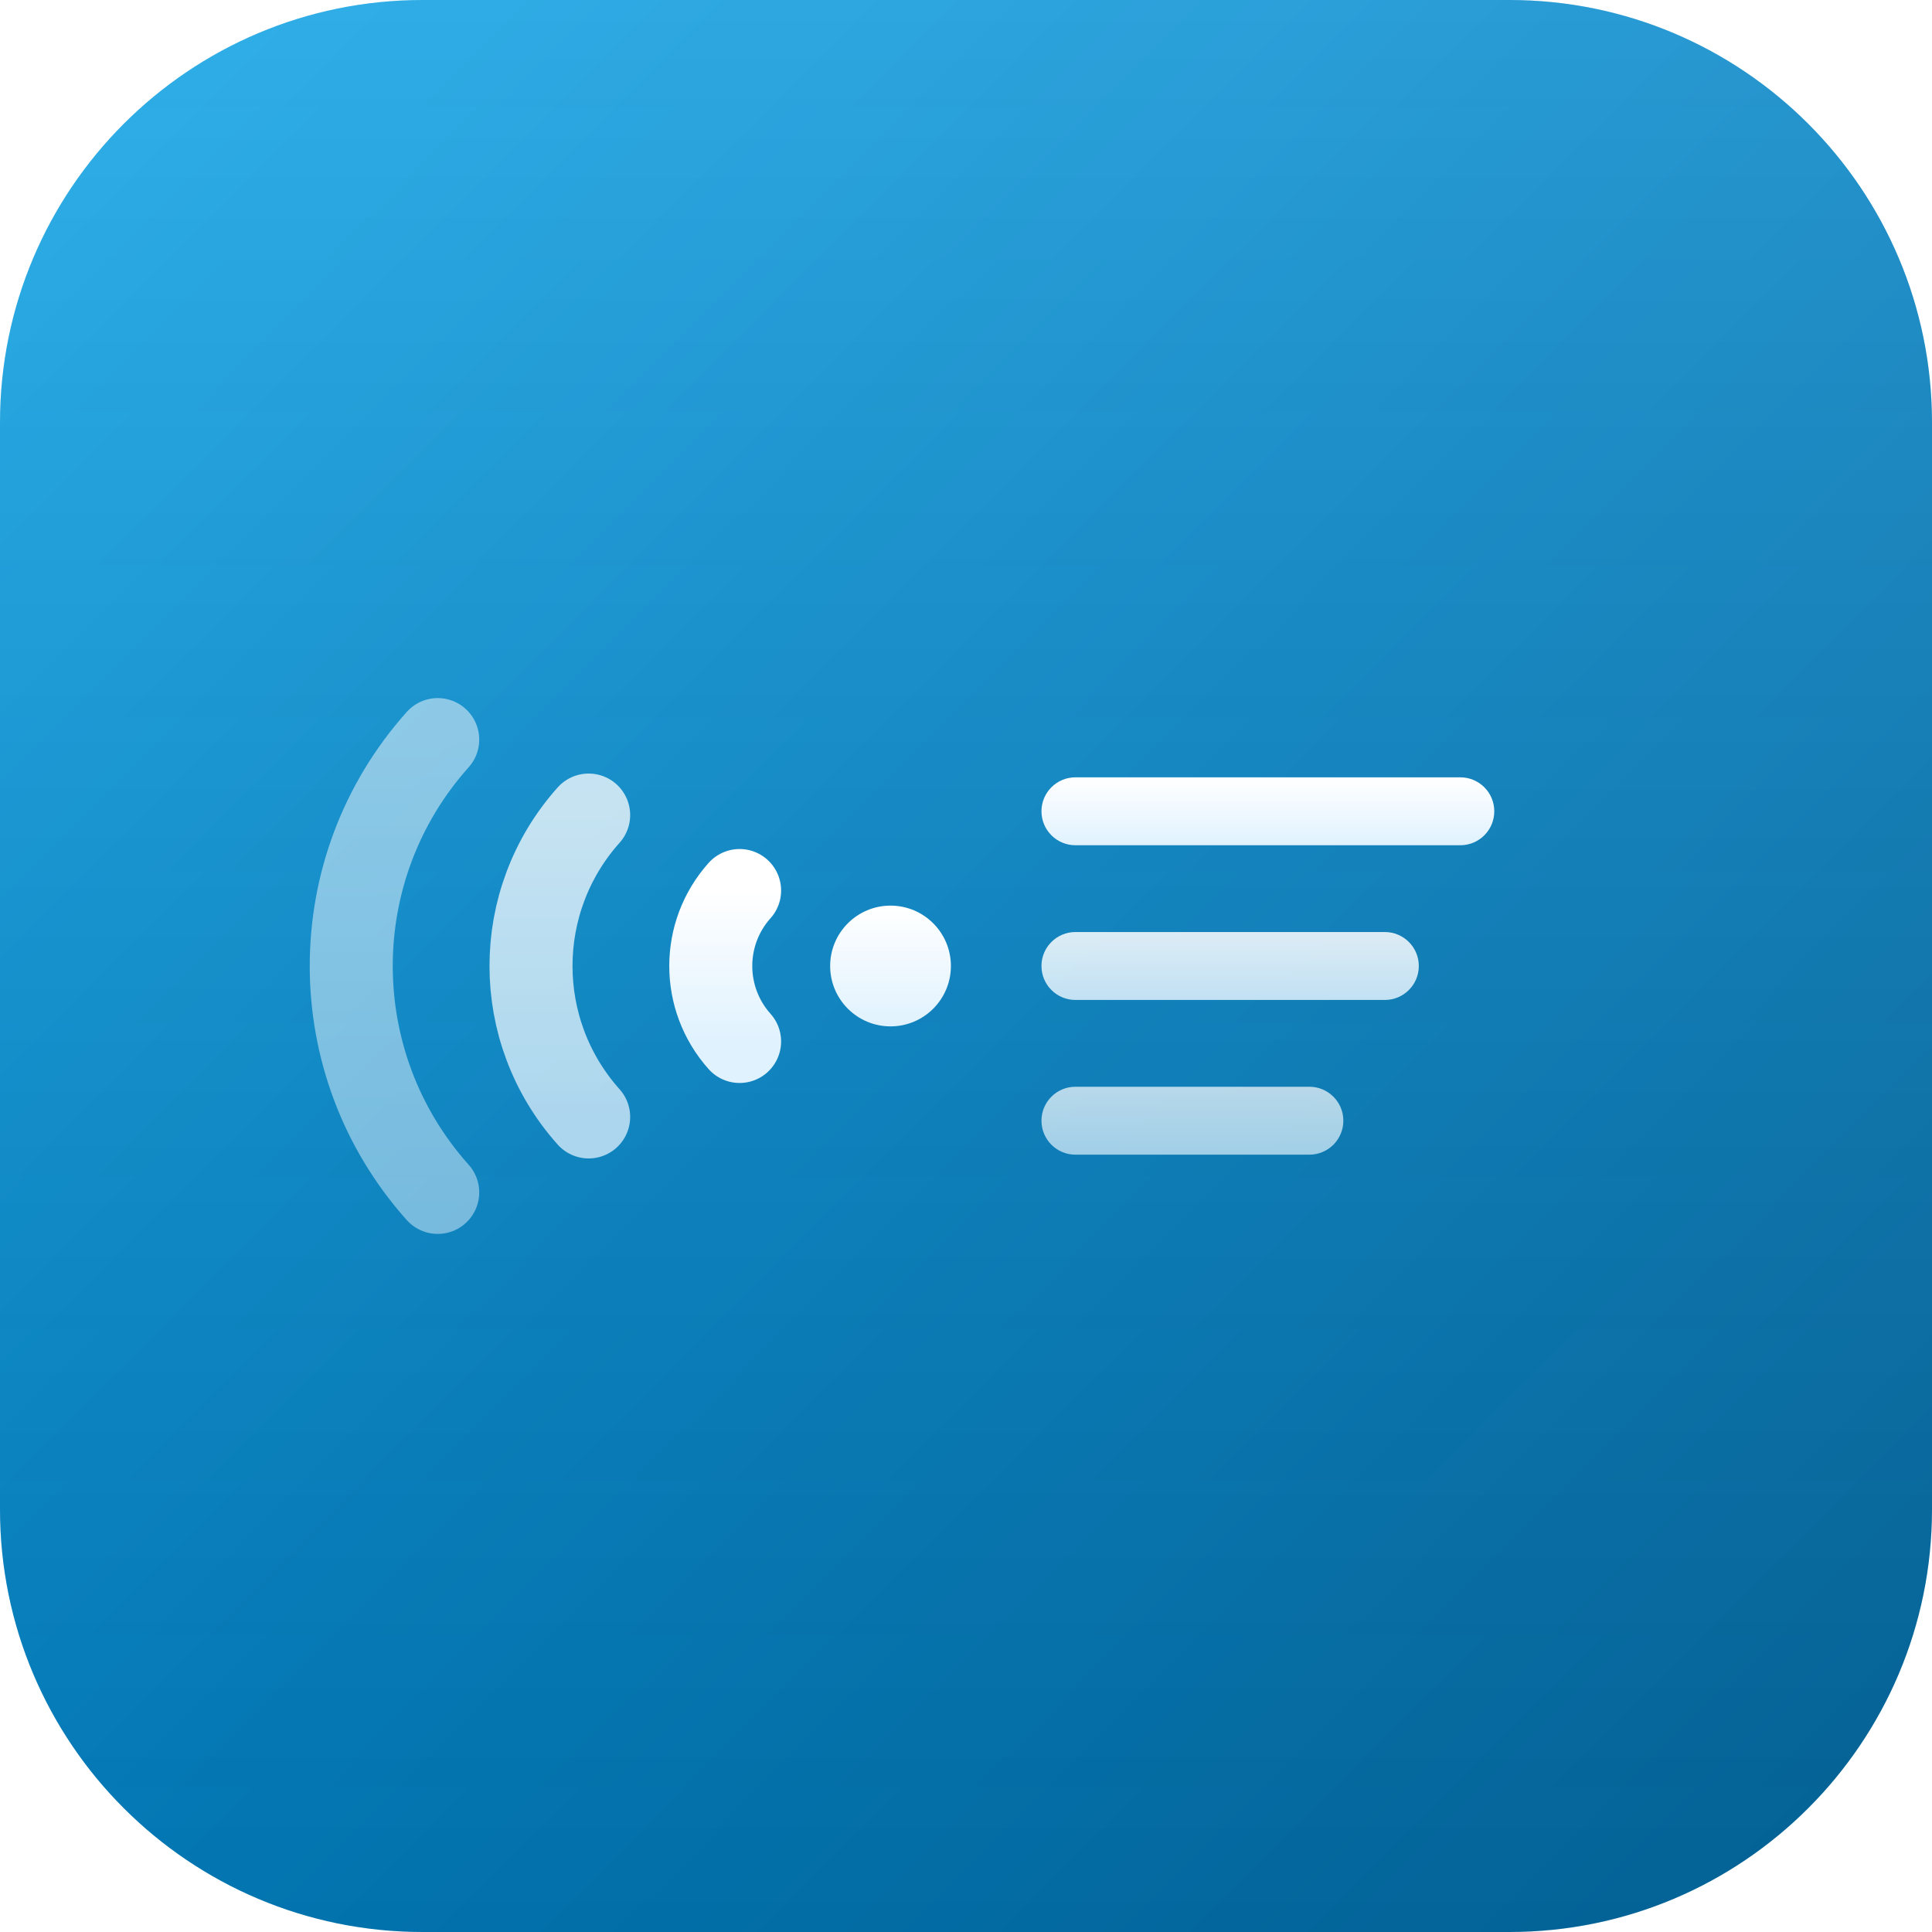
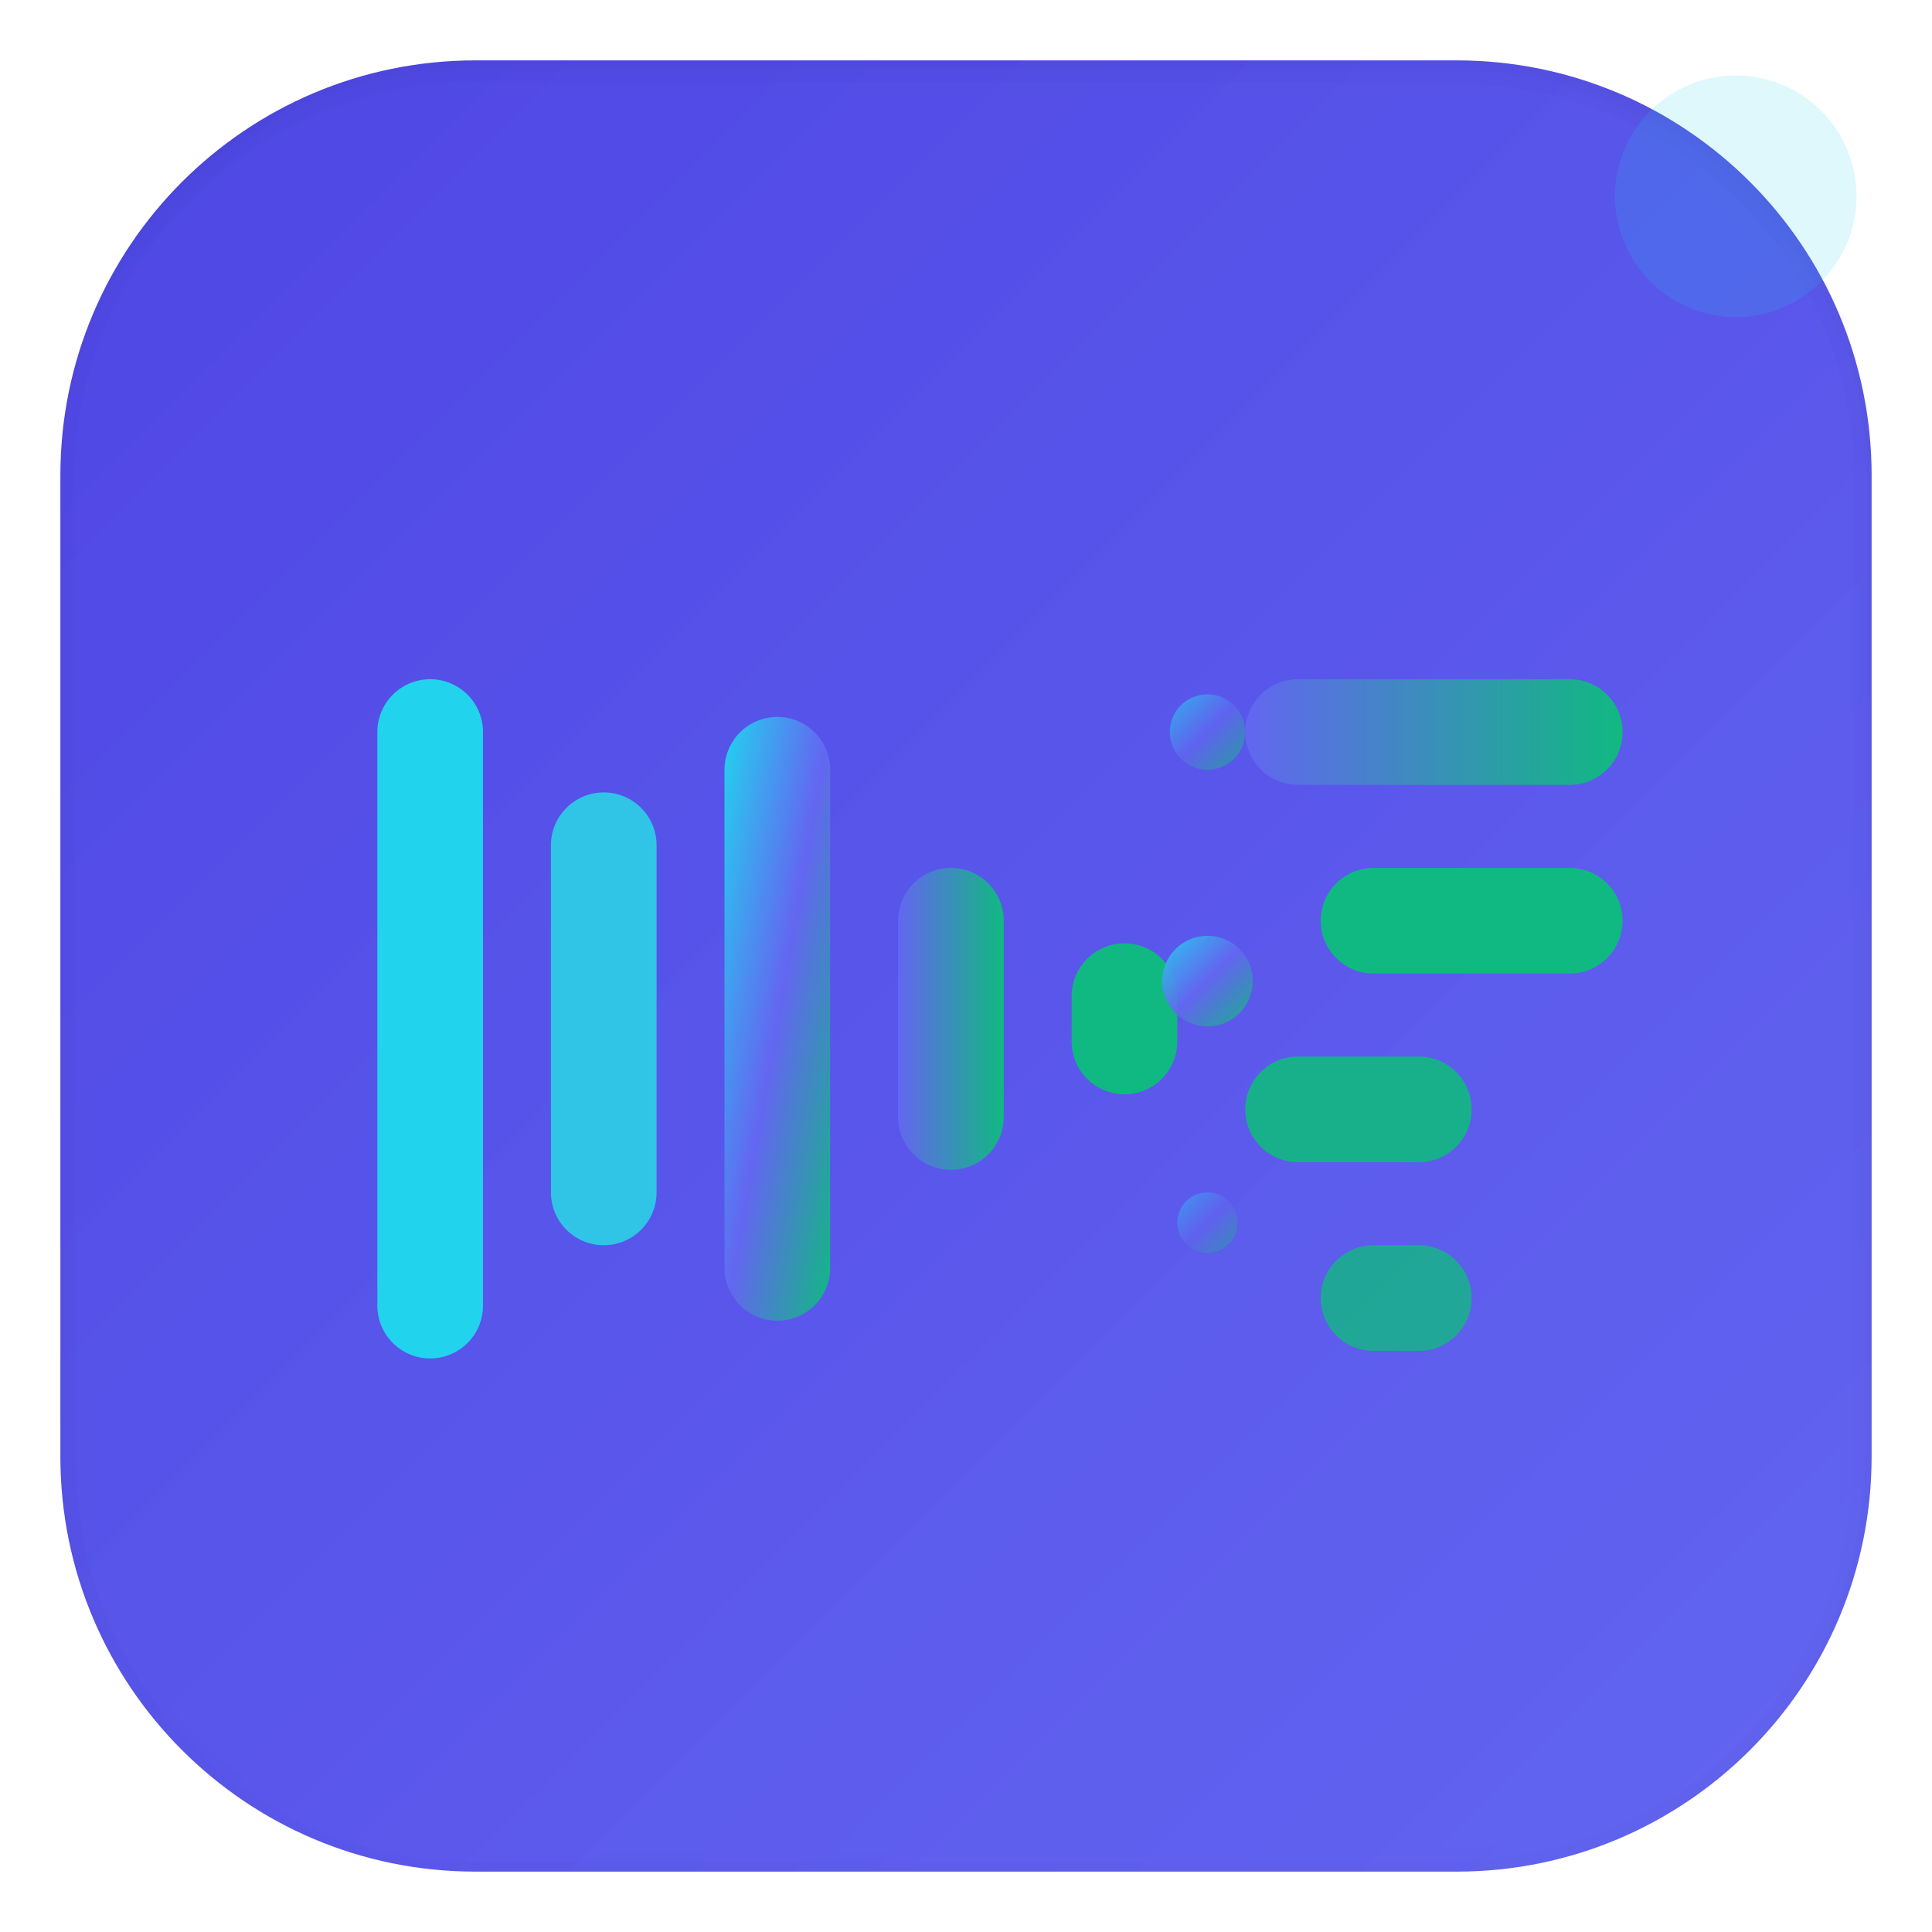
- <svg xmlns="http://www.w3.org/2000/svg" width="1024" height="1024" viewBox="0 0 1024 1024" fill="none">
+ <svg xmlns="http://www.w3.org/2000/svg" width="1024" height="1024" viewBox="0 0 1024 1024">
  <defs>
    <linearGradient id="bgGradient" x1="0%" y1="0%" x2="100%" y2="100%">
-       <stop offset="0%" stop-color="#0EA5E9" />
-       <stop offset="50%" stop-color="#0284C7" />
-       <stop offset="100%" stop-color="#0369A1" />
+       <stop offset="0%" stop-color="#4F46E5" />
+       <stop offset="100%" stop-color="#6366F1" />
    </linearGradient>
-     <linearGradient id="innerGlow" x1="0%" y1="0%" x2="0%" y2="100%">
-       <stop offset="0%" stop-color="rgba(255,255,255,0.15)" />
-       <stop offset="100%" stop-color="rgba(0,0,0,0.1)" />
+     <linearGradient id="waveGradient" x1="0%" y1="50%" x2="100%" y2="50%">
+       <stop offset="0%" stop-color="#22D3EE" />
+       <stop offset="100%" stop-color="#6366F1" />
    </linearGradient>
-     <linearGradient id="iconGradient" x1="0%" y1="0%" x2="0%" y2="100%">
-       <stop offset="0%" stop-color="#FFFFFF" />
-       <stop offset="100%" stop-color="#E0F2FE" />
+     <linearGradient id="textGradient" x1="0%" y1="0%" x2="100%" y2="0%">
+       <stop offset="0%" stop-color="#6366F1" />
+       <stop offset="100%" stop-color="#10B981" />
    </linearGradient>
+     <linearGradient id="accentGradient" x1="0%" y1="0%" x2="100%" y2="100%">
+       <stop offset="0%" stop-color="#22D3EE" />
+       <stop offset="50%" stop-color="#6366F1" />
+       <stop offset="100%" stop-color="#10B981" />
+     </linearGradient>
+     <filter id="innerShadow" x="-50%" y="-50%" width="200%" height="200%">
+       <feGaussianBlur in="SourceAlpha" stdDeviation="8" result="blur" />
+       <feOffset dx="0" dy="4" result="offsetBlur" />
+       <feComposite in="offsetBlur" in2="SourceAlpha" operator="arithmetic" k2="-1" k3="1" result="inverse" />
+       <feFlood flood-color="#000000" flood-opacity="0.15" />
+       <feComposite in2="inverse" operator="in" />
+       <feComposite in2="SourceAlpha" operator="in" />
+       <feMerge>
+         <feMergeNode in="SourceGraphic" />
+         <feMergeNode />
+       </feMerge>
+     </filter>
+     <filter id="dropShadow" x="-20%" y="-20%" width="140%" height="140%">
+       <feDropShadow dx="0" dy="8" stdDeviation="16" flood-color="#000000" flood-opacity="0.1" />
+     </filter>
  </defs>
-   <rect width="1024" height="1024" rx="224" fill="url(#bgGradient)" />
-   <rect width="1024" height="1024" rx="224" fill="url(#innerGlow)" />
-   <g transform="translate(512, 512)">
-     <path d="M -280 -120          A 180 180 0 0 0 -280 120" stroke="url(#iconGradient)" stroke-width="44" fill="none" stroke-linecap="round" opacity="0.5" />
-     <path d="M -200 -80          A 120 120 0 0 0 -200 80" stroke="url(#iconGradient)" stroke-width="44" fill="none" stroke-linecap="round" opacity="0.75" />
-     <path d="M -120 -40          A 60 60 0 0 0 -120 40" stroke="url(#iconGradient)" stroke-width="44" fill="none" stroke-linecap="round" />
-     <circle cx="-40" cy="0" r="32" fill="url(#iconGradient)" />
-     <rect x="40" y="-100" width="240" height="36" rx="18" fill="url(#iconGradient)" />
-     <rect x="40" y="-18" width="200" height="36" rx="18" fill="url(#iconGradient)" opacity="0.85" />
-     <rect x="40" y="64" width="160" height="36" rx="18" fill="url(#iconGradient)" opacity="0.7" />
+   <rect x="32" y="32" width="960" height="960" rx="220" fill="url(#bgGradient)" filter="url(#innerShadow)" />
+   <g transform="translate(160, 240)">
+     <rect x="40" y="120" width="56" height="360" rx="28" fill="#22D3EE" />
+     <rect x="132" y="180" width="56" height="240" rx="28" fill="#30C4E6" />
+     <rect x="224" y="140" width="56" height="320" rx="28" fill="url(#accentGradient)" />
+     <rect x="316" y="220" width="56" height="160" rx="28" fill="url(#textGradient)" />
+     <rect x="408" y="260" width="56" height="80" rx="28" fill="#10B981" />
+     <rect x="500" y="120" width="200" height="56" rx="28" fill="url(#textGradient)" />
+     <rect x="540" y="220" width="160" height="56" rx="28" fill="#10B981" />
+     <rect x="500" y="320" width="120" height="56" rx="28" fill="#10B981" opacity="0.9" />
+     <rect x="540" y="420" width="80" height="56" rx="28" fill="#10B981" opacity="0.8" />
+     <circle cx="480" cy="280" r="24" fill="url(#accentGradient)" opacity="0.9" />
+     <circle cx="480" cy="148" r="20" fill="url(#accentGradient)" opacity="0.7" />
+     <circle cx="480" cy="408" r="16" fill="url(#accentGradient)" opacity="0.5" />
  </g>
+   <circle cx="920" cy="104" r="64" fill="#22D3EE" opacity="0.15" />
</svg>
